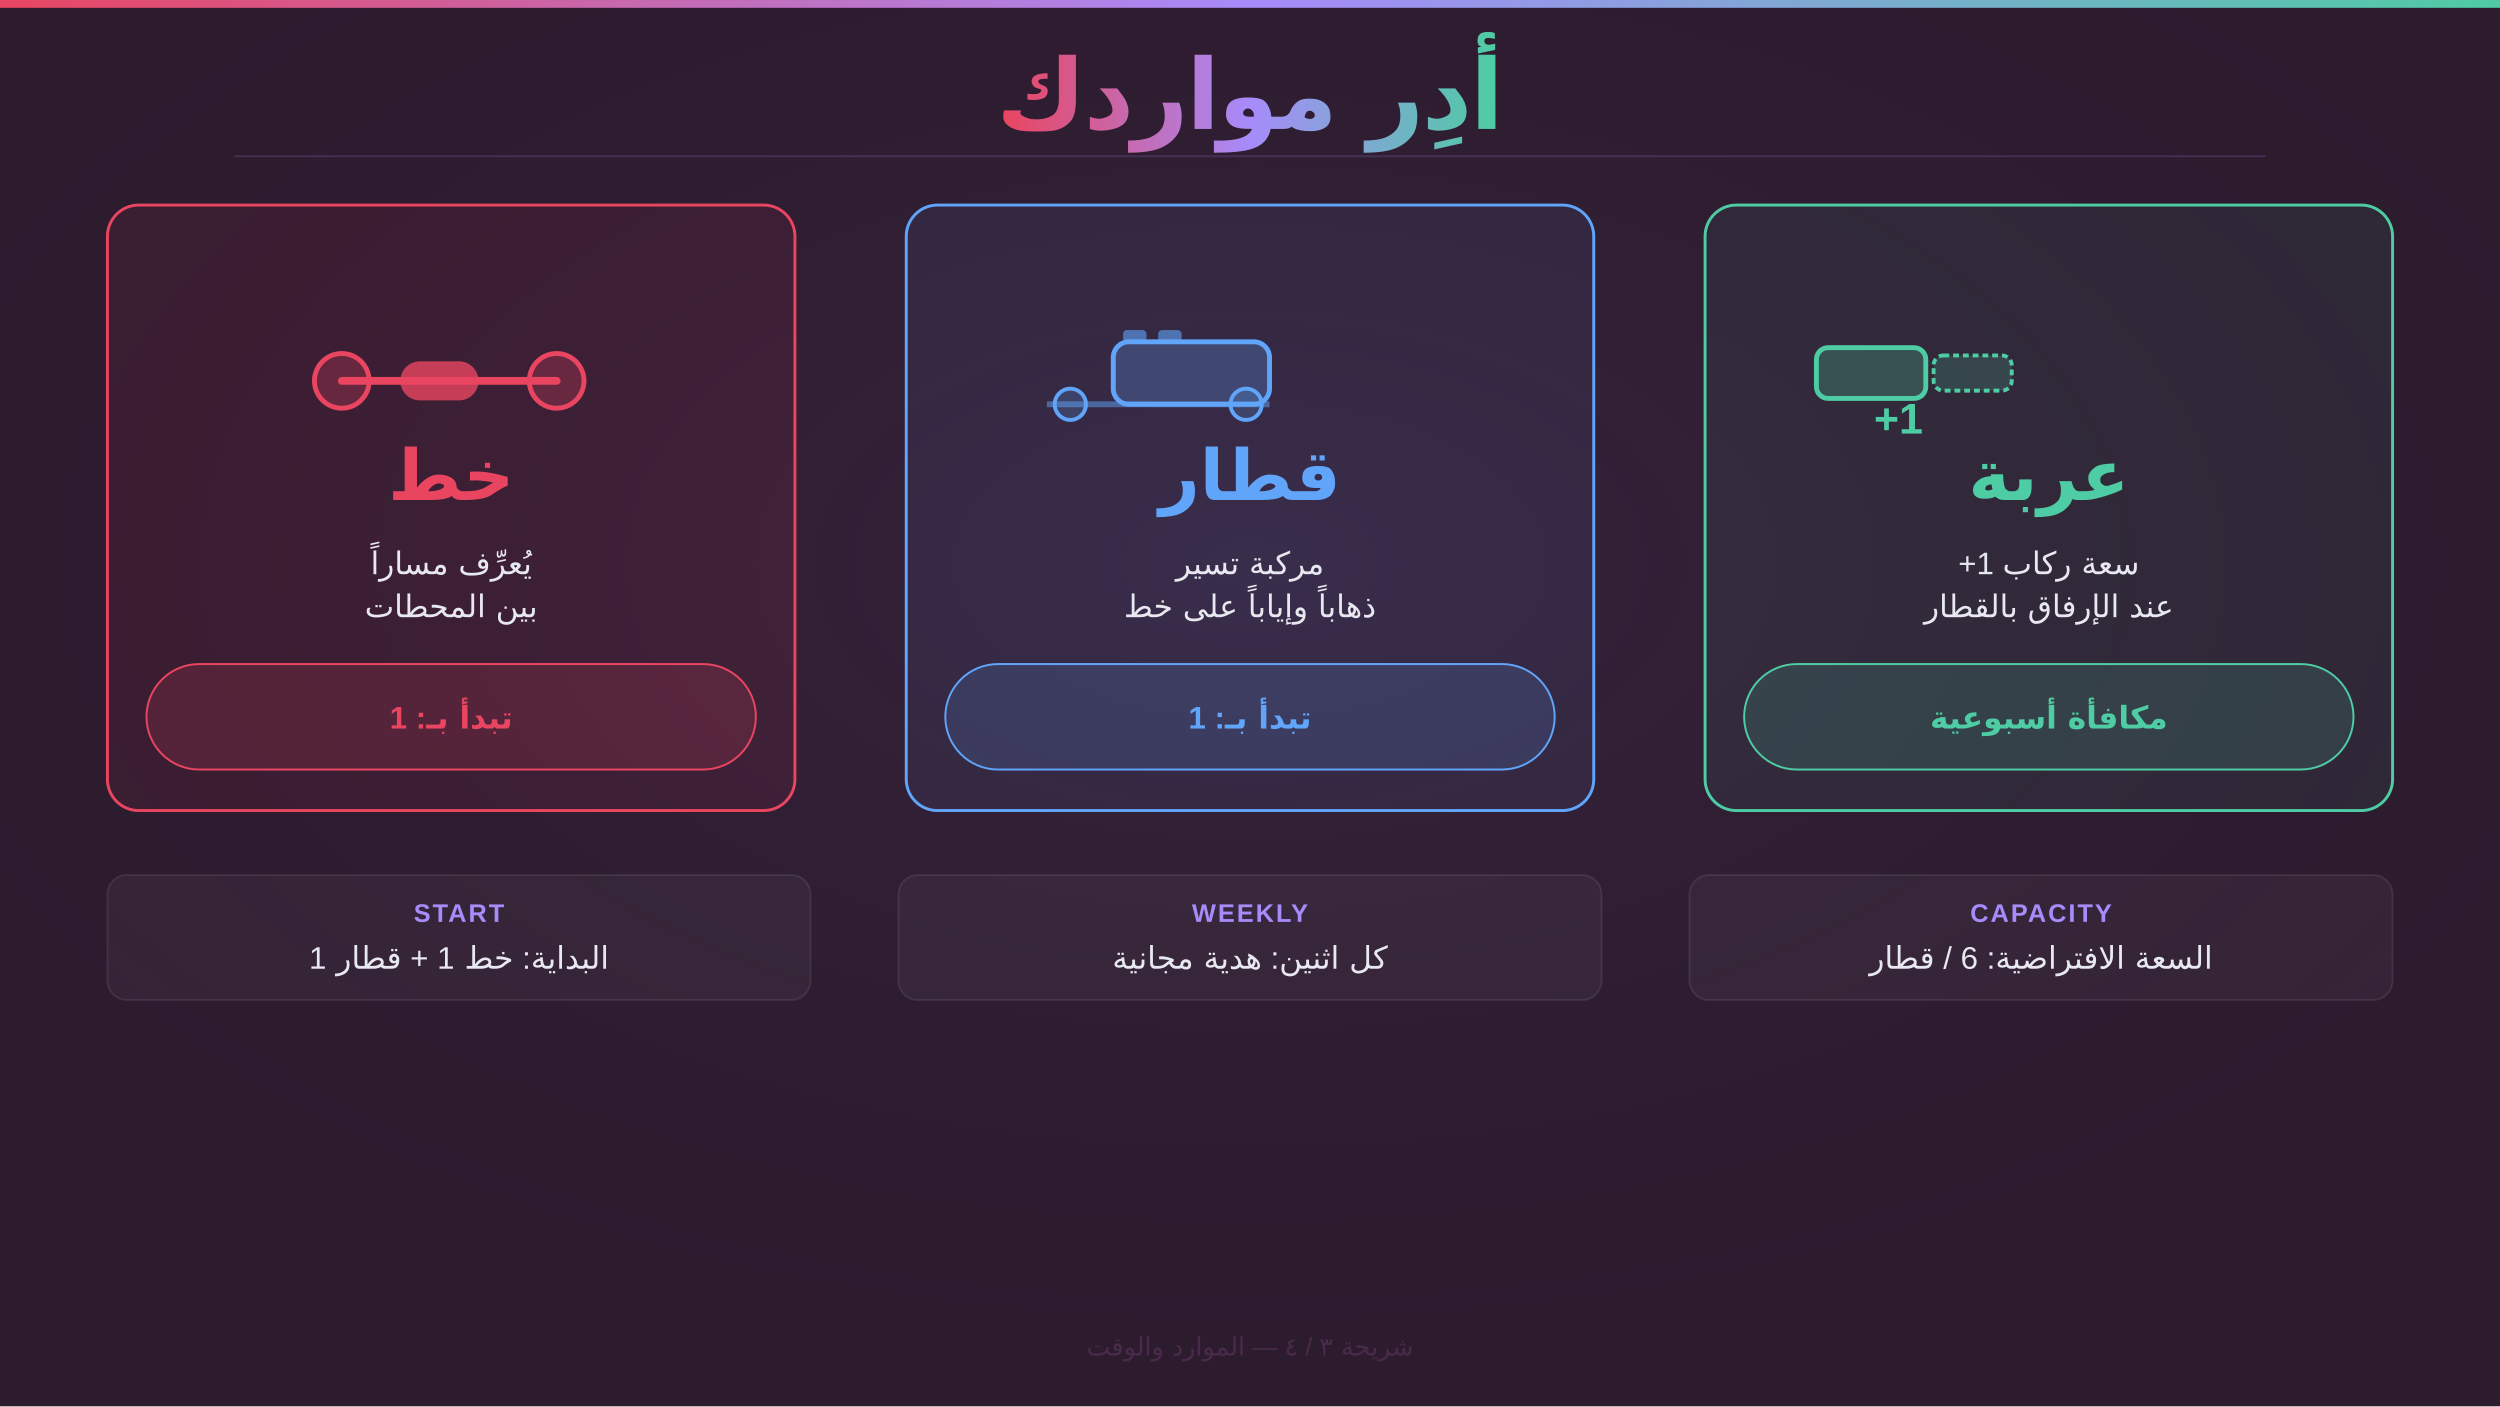
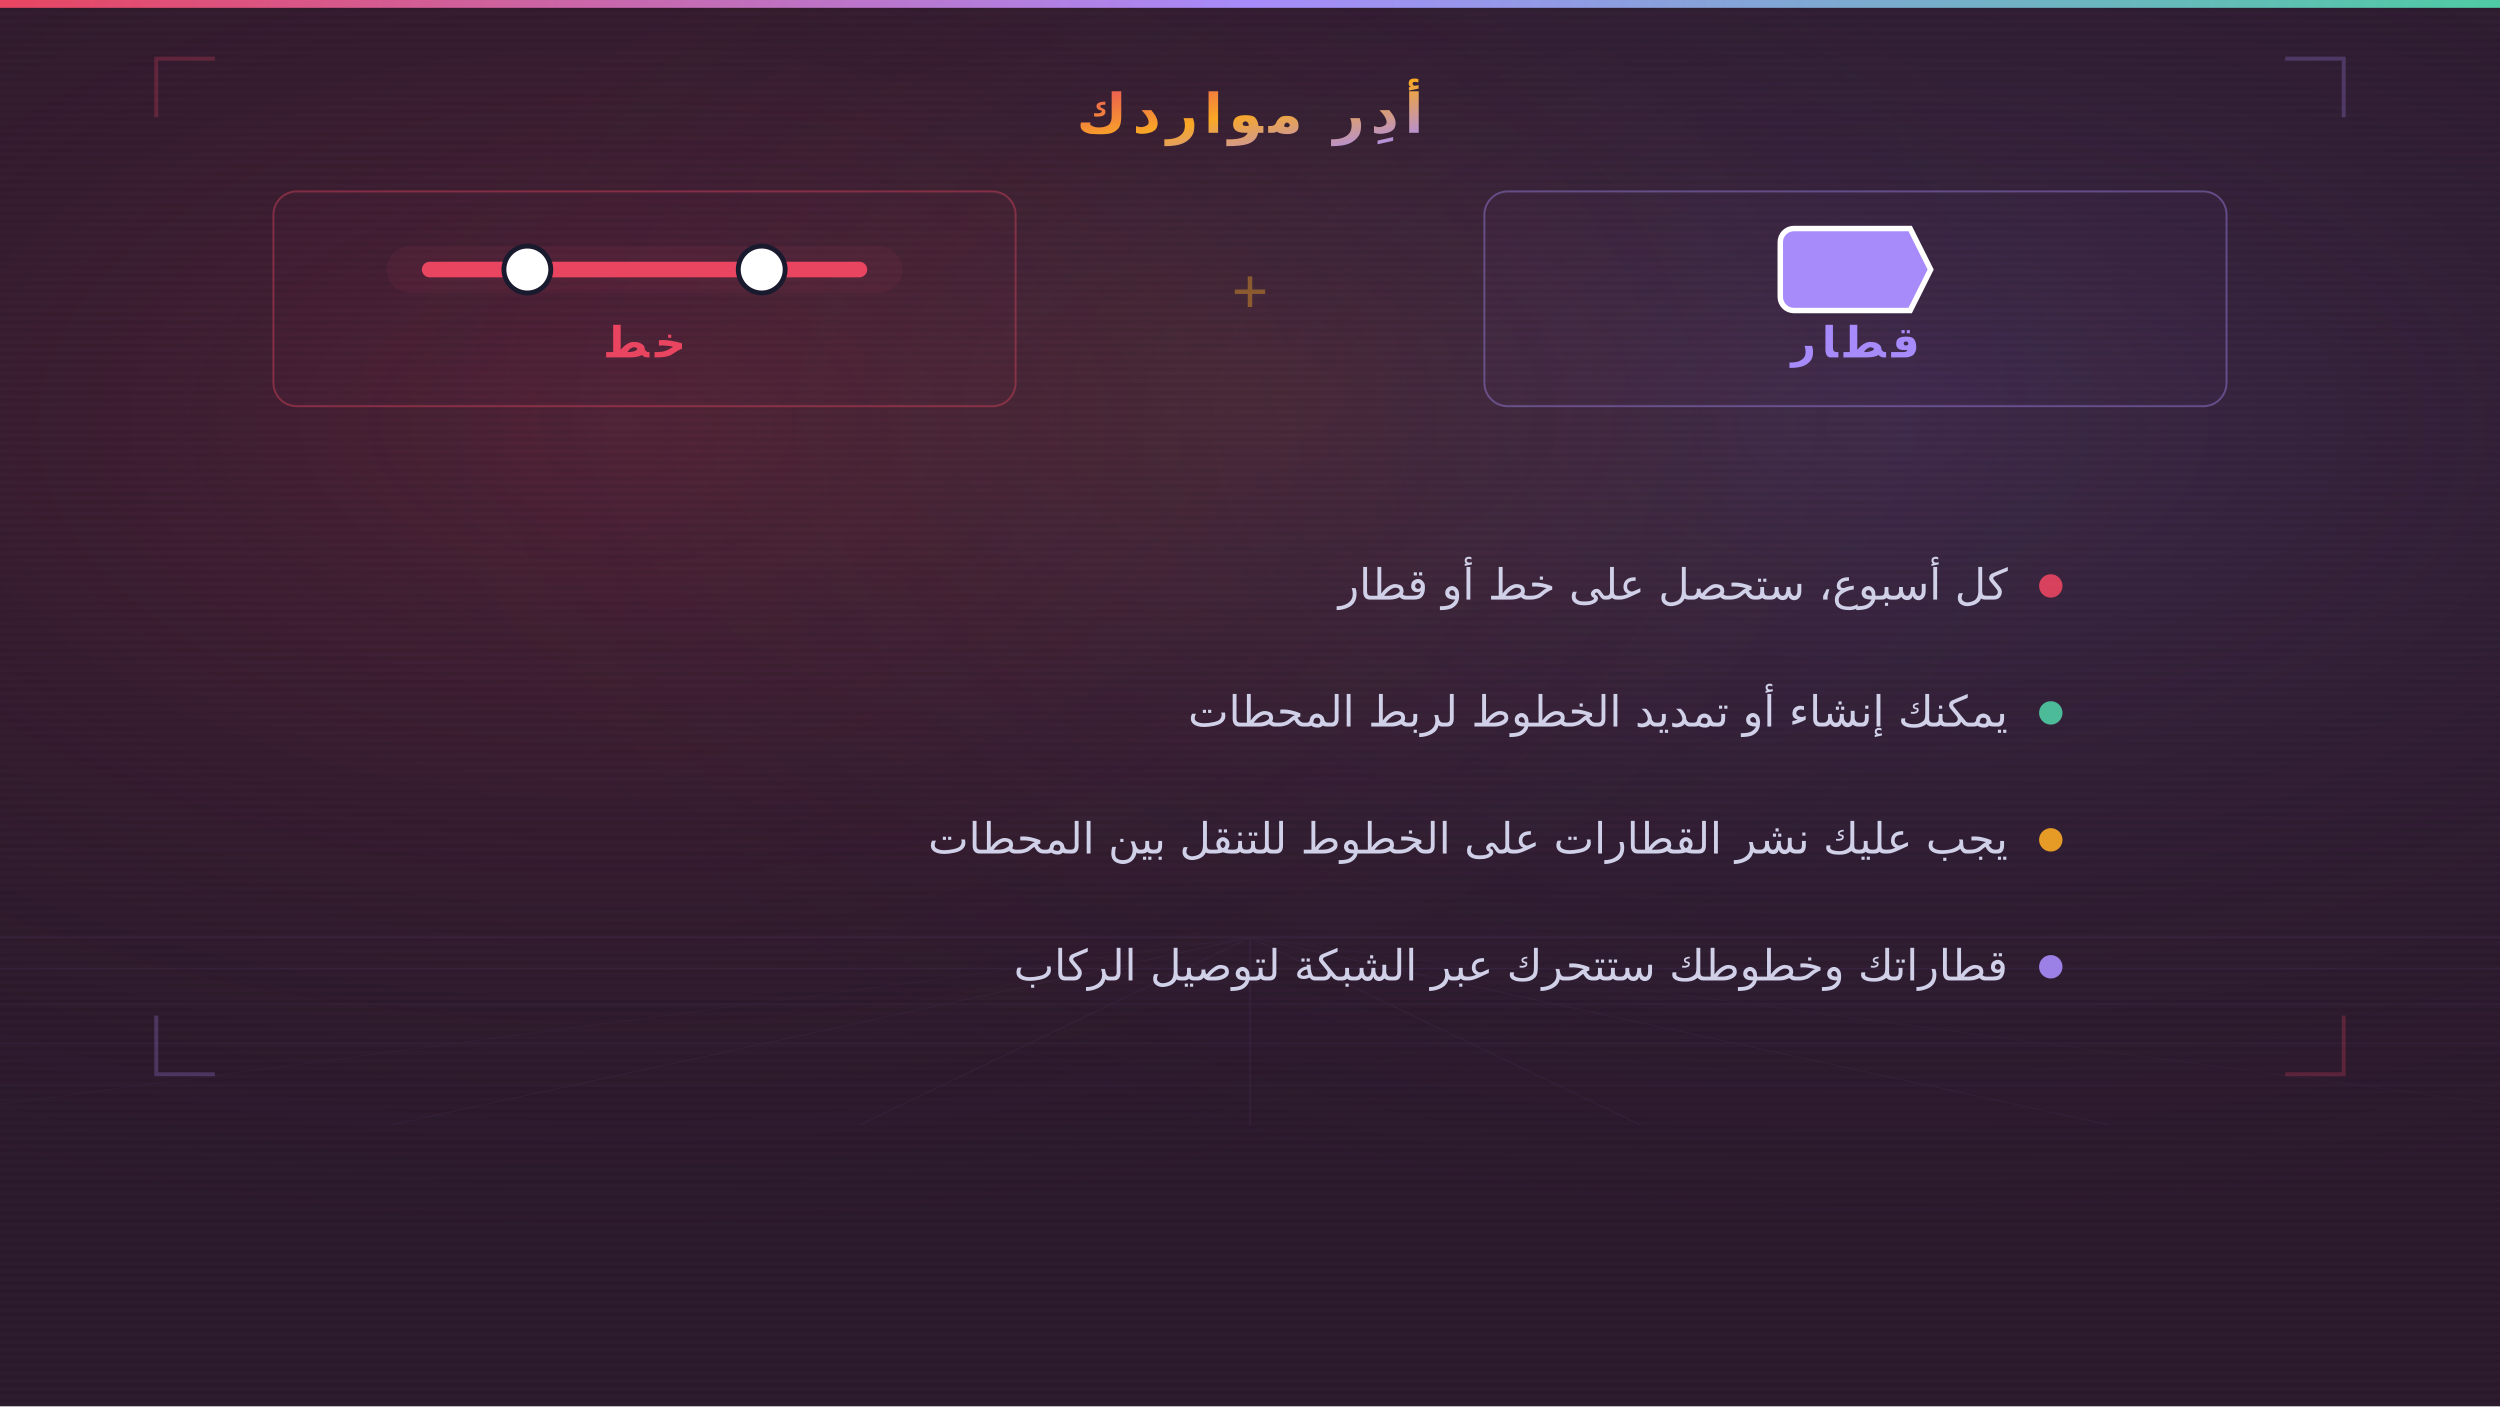
<svg xmlns="http://www.w3.org/2000/svg" viewBox="0 0 1280 720" width="1280" height="720">
  <defs>
-     <radialGradient id="bg" cx="50%" cy="40%" r="60%">
-       <stop offset="0%" stop-color="#a78bfa" stop-opacity="0.08" />
+     <radialGradient id="gl" cx="25%" cy="30%" r="60%">
+       <stop offset="0%" stop-color="#e94560" stop-opacity="0.20" />
      <stop offset="100%" stop-color="#2d1b2e" stop-opacity="0" />
    </radialGradient>
-     <linearGradient id="tg" x1="0%" y1="0%" x2="100%" y2="0%">
+     <radialGradient id="gr" cx="75%" cy="30%" r="60%">
+       <stop offset="0%" stop-color="#a78bfa" stop-opacity="0.15" />
+       <stop offset="100%" stop-color="#2d1b2e" stop-opacity="0" />
+     </radialGradient>
+     <radialGradient id="gc" cx="50%" cy="28%" r="40%">
+       <stop offset="0%" stop-color="#f9a825" stop-opacity="0.06" />
+       <stop offset="100%" stop-color="#2d1b2e" stop-opacity="0" />
+     </radialGradient>
+     <linearGradient id="tg" x1="0%" y1="0%" x2="100%" y2="100%">
      <stop offset="0%" stop-color="#e94560" />
-       <stop offset="50%" stop-color="#a78bfa" />
-       <stop offset="100%" stop-color="#4ecca3" />
+       <stop offset="50%" stop-color="#f9a825" />
+       <stop offset="100%" stop-color="#a78bfa" />
    </linearGradient>
    <linearGradient id="tb" x1="0%" y1="0%" x2="100%" y2="0%">
      <stop offset="0%" stop-color="#e94560" />
      <stop offset="50%" stop-color="#a78bfa" />
      <stop offset="100%" stop-color="#4ecca3" />
    </linearGradient>
+     <filter id="neon" x="-15%" y="-15%" width="130%" height="130%">
+       <feGaussianBlur stdDeviation="6" result="b" />
+       <feMerge>
+         <feMergeNode in="b" />
+         <feMergeNode in="SourceGraphic" />
+       </feMerge>
+     </filter>
+     <filter id="sg" x="-60%" y="-60%" width="220%" height="220%">
+       <feGaussianBlur stdDeviation="5" result="b" />
+       <feMerge>
+         <feMergeNode in="b" />
+         <feMergeNode in="SourceGraphic" />
+       </feMerge>
+     </filter>
+     <pattern id="scanlines" width="4" height="4" patternUnits="userSpaceOnUse">
+       <rect width="4" height="2" fill="#000000" opacity="0.06" />
+     </pattern>
  </defs>
  <rect width="1280" height="720" fill="#2d1b2e" />
-   <rect width="1280" height="720" fill="url(#bg)" />
+   <rect width="1280" height="720" fill="url(#gl)" />
+   <rect width="1280" height="720" fill="url(#gr)" />
+   <rect width="1280" height="720" fill="url(#gc)" />
+   <rect width="1280" height="720" fill="url(#scanlines)" />
  <rect width="1280" height="4" fill="url(#tb)" />
-   <text x="640" y="66" text-anchor="middle" font-family="Arial Black,Arial,sans-serif" font-size="50" font-weight="900" fill="url(#tg)" letter-spacing="-1">أدِر مواردك</text>
-   <line x1="120" y1="80" x2="1160" y2="80" stroke="#a78bfa" stroke-width="1" opacity="0.18" />
-   <rect x="55" y="105" width="352" height="310" rx="16" fill="#e94560" fill-opacity="0.07" stroke="#e94560" stroke-width="1.5" />
-   <circle cx="175" cy="195" r="14" fill="#e94560" fill-opacity="0.25" stroke="#e94560" stroke-width="2.5" />
-   <line x1="175" y1="195" x2="285" y2="195" stroke="#e94560" stroke-width="4" stroke-linecap="round" />
-   <circle cx="285" cy="195" r="14" fill="#e94560" fill-opacity="0.25" stroke="#e94560" stroke-width="2.5" />
-   <rect x="205" y="185" width="40" height="20" rx="10" fill="#e94560" opacity="0.8" />
-   <text x="231" y="256" text-anchor="middle" font-family="Arial Black,Arial,sans-serif" font-size="36" font-weight="900" fill="#e94560">خط</text>
-   <text x="231" y="294" text-anchor="middle" font-family="Arial,sans-serif" font-size="16" fill="#e8e8f0">يُعرِّف مساراً</text>
-   <text x="231" y="316" text-anchor="middle" font-family="Arial,sans-serif" font-size="16" fill="#e8e8f0">بين المحطات</text>
-   <rect x="75" y="340" width="312" height="54" rx="27" fill="#e94560" fill-opacity="0.15" stroke="#e94560" stroke-width="1" />
-   <text x="231" y="373" text-anchor="middle" font-family="Arial,sans-serif" font-size="16" fill="#e94560" font-weight="700">تبدأ بـ: 1</text>
-   <rect x="464" y="105" width="352" height="310" rx="16" fill="#60a5fa" fill-opacity="0.07" stroke="#60a5fa" stroke-width="1.5" />
-   <rect x="570" y="175" width="80" height="32" rx="8" fill="#60a5fa" fill-opacity="0.25" stroke="#60a5fa" stroke-width="2.5" />
-   <rect x="575" y="169" width="12" height="6" rx="2" fill="#60a5fa" opacity="0.6" />
-   <rect x="593" y="169" width="12" height="6" rx="2" fill="#60a5fa" opacity="0.6" />
-   <line x1="536" y1="207" x2="650" y2="207" stroke="#60a5fa" stroke-width="3" opacity="0.5" />
-   <circle cx="548" cy="207" r="8" fill="#60a5fa" fill-opacity="0.20" stroke="#60a5fa" stroke-width="2" />
-   <circle cx="638" cy="207" r="8" fill="#60a5fa" fill-opacity="0.20" stroke="#60a5fa" stroke-width="2" />
-   <text x="640" y="256" text-anchor="middle" font-family="Arial Black,Arial,sans-serif" font-size="36" font-weight="900" fill="#60a5fa">قطار</text>
-   <text x="640" y="294" text-anchor="middle" font-family="Arial,sans-serif" font-size="16" fill="#e8e8f0">مركبة تسير</text>
-   <text x="640" y="316" text-anchor="middle" font-family="Arial,sans-serif" font-size="16" fill="#e8e8f0">ذهاباً وإياباً على خط</text>
-   <rect x="484" y="340" width="312" height="54" rx="27" fill="#60a5fa" fill-opacity="0.15" stroke="#60a5fa" stroke-width="1" />
-   <text x="640" y="373" text-anchor="middle" font-family="Arial,sans-serif" font-size="16" fill="#60a5fa" font-weight="700">تبدأ بـ: 1</text>
-   <rect x="873" y="105" width="352" height="310" rx="16" fill="#4ecca3" fill-opacity="0.07" stroke="#4ecca3" stroke-width="1.5" />
-   <rect x="930" y="178" width="56" height="26" rx="6" fill="#4ecca3" fill-opacity="0.25" stroke="#4ecca3" stroke-width="2.5" />
-   <rect x="990" y="182" width="40" height="18" rx="5" fill="#4ecca3" fill-opacity="0.18" stroke="#4ecca3" stroke-width="2" stroke-dasharray="3,2" />
-   <text x="972" y="222" text-anchor="middle" font-family="Arial,sans-serif" font-size="22" fill="#4ecca3" font-weight="700">+1</text>
-   <text x="1049" y="256" text-anchor="middle" font-family="Arial Black,Arial,sans-serif" font-size="36" font-weight="900" fill="#4ecca3">عربة</text>
-   <text x="1049" y="294" text-anchor="middle" font-family="Arial,sans-serif" font-size="16" fill="#e8e8f0">+1 سعة ركاب</text>
-   <text x="1049" y="316" text-anchor="middle" font-family="Arial,sans-serif" font-size="16" fill="#e8e8f0">عند الإرفاق بالقطار</text>
-   <rect x="893" y="340" width="312" height="54" rx="27" fill="#4ecca3" fill-opacity="0.15" stroke="#4ecca3" stroke-width="1" />
-   <text x="1049" y="373" text-anchor="middle" font-family="Arial,sans-serif" font-size="16" fill="#4ecca3" font-weight="700">مكافأة أسبوعية</text>
-   <rect x="55" y="448" width="360" height="64" rx="10" fill="#ffffff" fill-opacity="0.04" stroke="#ffffff" stroke-opacity="0.08" stroke-width="1" />
-   <text x="235" y="472" text-anchor="middle" font-family="Arial,sans-serif" font-size="13" fill="#a78bfa" font-weight="700" letter-spacing="1">START</text>
-   <text x="235" y="496" text-anchor="middle" font-family="Arial,sans-serif" font-size="16" fill="#e8e8f0">البداية: خط 1 + قطار 1</text>
-   <rect x="460" y="448" width="360" height="64" rx="10" fill="#ffffff" fill-opacity="0.04" stroke="#ffffff" stroke-opacity="0.08" stroke-width="1" />
-   <text x="640" y="472" text-anchor="middle" font-family="Arial,sans-serif" font-size="13" fill="#a78bfa" font-weight="700" letter-spacing="1">WEEKLY</text>
-   <text x="640" y="496" text-anchor="middle" font-family="Arial,sans-serif" font-size="16" fill="#e8e8f0">كل اثنين: هدية مجانية</text>
-   <rect x="865" y="448" width="360" height="64" rx="10" fill="#ffffff" fill-opacity="0.04" stroke="#ffffff" stroke-opacity="0.08" stroke-width="1" />
-   <text x="1045" y="472" text-anchor="middle" font-family="Arial,sans-serif" font-size="13" fill="#a78bfa" font-weight="700" letter-spacing="1">CAPACITY</text>
-   <text x="1045" y="496" text-anchor="middle" font-family="Arial,sans-serif" font-size="16" fill="#e8e8f0">السعة الافتراضية: 6 / قطار</text>
-   <text x="640" y="694" text-anchor="middle" font-family="Arial,sans-serif" font-size="13" fill="#4a2a4a">شريحة ٣ / ٤  —  الموارد والوقت</text>
+   <g opacity="0.06">
+     <line x1="0" y1="480" x2="1280" y2="480" stroke="#a78bfa" stroke-width="1" />
+     <line x1="0" y1="496" x2="1280" y2="496" stroke="#a78bfa" stroke-width="0.8" />
+     <line x1="0" y1="514" x2="1280" y2="514" stroke="#a78bfa" stroke-width="0.6" />
+     <line x1="0" y1="534" x2="1280" y2="534" stroke="#a78bfa" stroke-width="0.5" />
+     <line x1="0" y1="556" x2="1280" y2="556" stroke="#a78bfa" stroke-width="0.4" />
+     <line x1="640" y1="480" x2="640" y2="576" stroke="#a78bfa" stroke-width="0.8" />
+     <line x1="640" y1="480" x2="440" y2="576" stroke="#a78bfa" stroke-width="0.5" />
+     <line x1="640" y1="480" x2="840" y2="576" stroke="#a78bfa" stroke-width="0.5" />
+     <line x1="640" y1="480" x2="200" y2="576" stroke="#a78bfa" stroke-width="0.4" />
+     <line x1="640" y1="480" x2="1080" y2="576" stroke="#a78bfa" stroke-width="0.4" />
+     <line x1="640" y1="480" x2="-80" y2="576" stroke="#a78bfa" stroke-width="0.3" />
+     <line x1="640" y1="480" x2="1360" y2="576" stroke="#a78bfa" stroke-width="0.3" />
+   </g>
+   <g stroke-width="2" fill="none" opacity="0.25">
+     <polyline points="80,60 80,30 110,30" stroke="#e94560" />
+     <polyline points="1200,60 1200,30 1170,30" stroke="#a78bfa" />
+     <polyline points="80,520 80,550 110,550" stroke="#a78bfa" />
+     <polyline points="1200,520 1200,550 1170,550" stroke="#e94560" />
+   </g>
+   <text x="640" y="68" text-anchor="middle" font-family="Arial,Helvetica,sans-serif" font-size="28" font-weight="700" fill="url(#tg)" letter-spacing="3">أدِر مواردك</text>
+   <line x1="320" y1="82" x2="960" y2="82" stroke="url(#tb)" stroke-width="1" opacity="0.3" />
+   <rect x="140" y="98" width="380" height="110" rx="12" fill="#e94560" fill-opacity="0.05" stroke="#e94560" stroke-width="1" opacity="0.4" />
+   <line x1="210" y1="138" x2="450" y2="138" stroke="#e94560" stroke-width="24" stroke-linecap="round" opacity="0.06" />
+   <line x1="220" y1="138" x2="440" y2="138" stroke="#e94560" stroke-width="8" stroke-linecap="round" />
+   <circle cx="270" cy="138" r="12" fill="white" stroke="#1a1a2e" stroke-width="2.5" />
+   <circle cx="390" cy="138" r="12" fill="white" stroke="#1a1a2e" stroke-width="2.5" />
+   <text x="330" y="183" text-anchor="middle" font-family="Arial Black,Arial,sans-serif" font-size="22" font-weight="900" fill="#e94560" letter-spacing="3">خط</text>
+   <text x="640" y="160" text-anchor="middle" font-family="Arial,sans-serif" font-size="32" fill="#f9a825" opacity="0.4">+</text>
+   <rect x="760" y="98" width="380" height="110" rx="12" fill="#a78bfa" fill-opacity="0.05" stroke="#a78bfa" stroke-width="1" opacity="0.4" />
+   <g transform="translate(950,138) scale(3.5)">
+     <path d="M-9,-6 L8,-6 L11,0 L8,6 L-9,6 A2,2 0 0 1 -11,4 L-11,-4 A2,2 0 0 1 -9,-6 Z" fill="#a78bfa" stroke="white" stroke-width="0.8" />
+   </g>
+   <text x="950" y="183" text-anchor="middle" font-family="Arial Black,Arial,sans-serif" font-size="22" font-weight="900" fill="#a78bfa" letter-spacing="3">قطار</text>
+   <line x1="200" y1="230" x2="1080" y2="230" stroke="url(#tb)" stroke-width="1.5" opacity="0.25" />
+   <circle cx="1050" cy="300" r="6" fill="#e94560" opacity="0.9" />
+   <text x="1028" y="307" text-anchor="start" font-family="Arial,Helvetica,sans-serif" font-size="22" fill="#d0d0e8" font-weight="400" direction="rtl">كل أسبوع، ستحصل على خط أو قطار</text>
+   <circle cx="1050" cy="365" r="6" fill="#4ecca3" opacity="0.9" />
+   <text x="1028" y="372" text-anchor="start" font-family="Arial,Helvetica,sans-serif" font-size="22" fill="#d0d0e8" font-weight="400" direction="rtl">يمكنك إنشاء أو تمديد الخطوط لربط المحطات</text>
+   <circle cx="1050" cy="430" r="6" fill="#f9a825" opacity="0.9" />
+   <text x="1028" y="437" text-anchor="start" font-family="Arial,Helvetica,sans-serif" font-size="22" fill="#d0d0e8" font-weight="400" direction="rtl">يجب عليك نشر القطارات على الخطوط للتنقل بين المحطات</text>
+   <circle cx="1050" cy="495" r="6" fill="#a78bfa" opacity="0.9" />
+   <text x="1028" y="502" text-anchor="start" font-family="Arial,Helvetica,sans-serif" font-size="22" fill="#d0d0e8" font-weight="400" direction="rtl">قطاراتك وخطوطك ستتحرك عبر الشبكة لتوصيل الركاب</text>
</svg>
